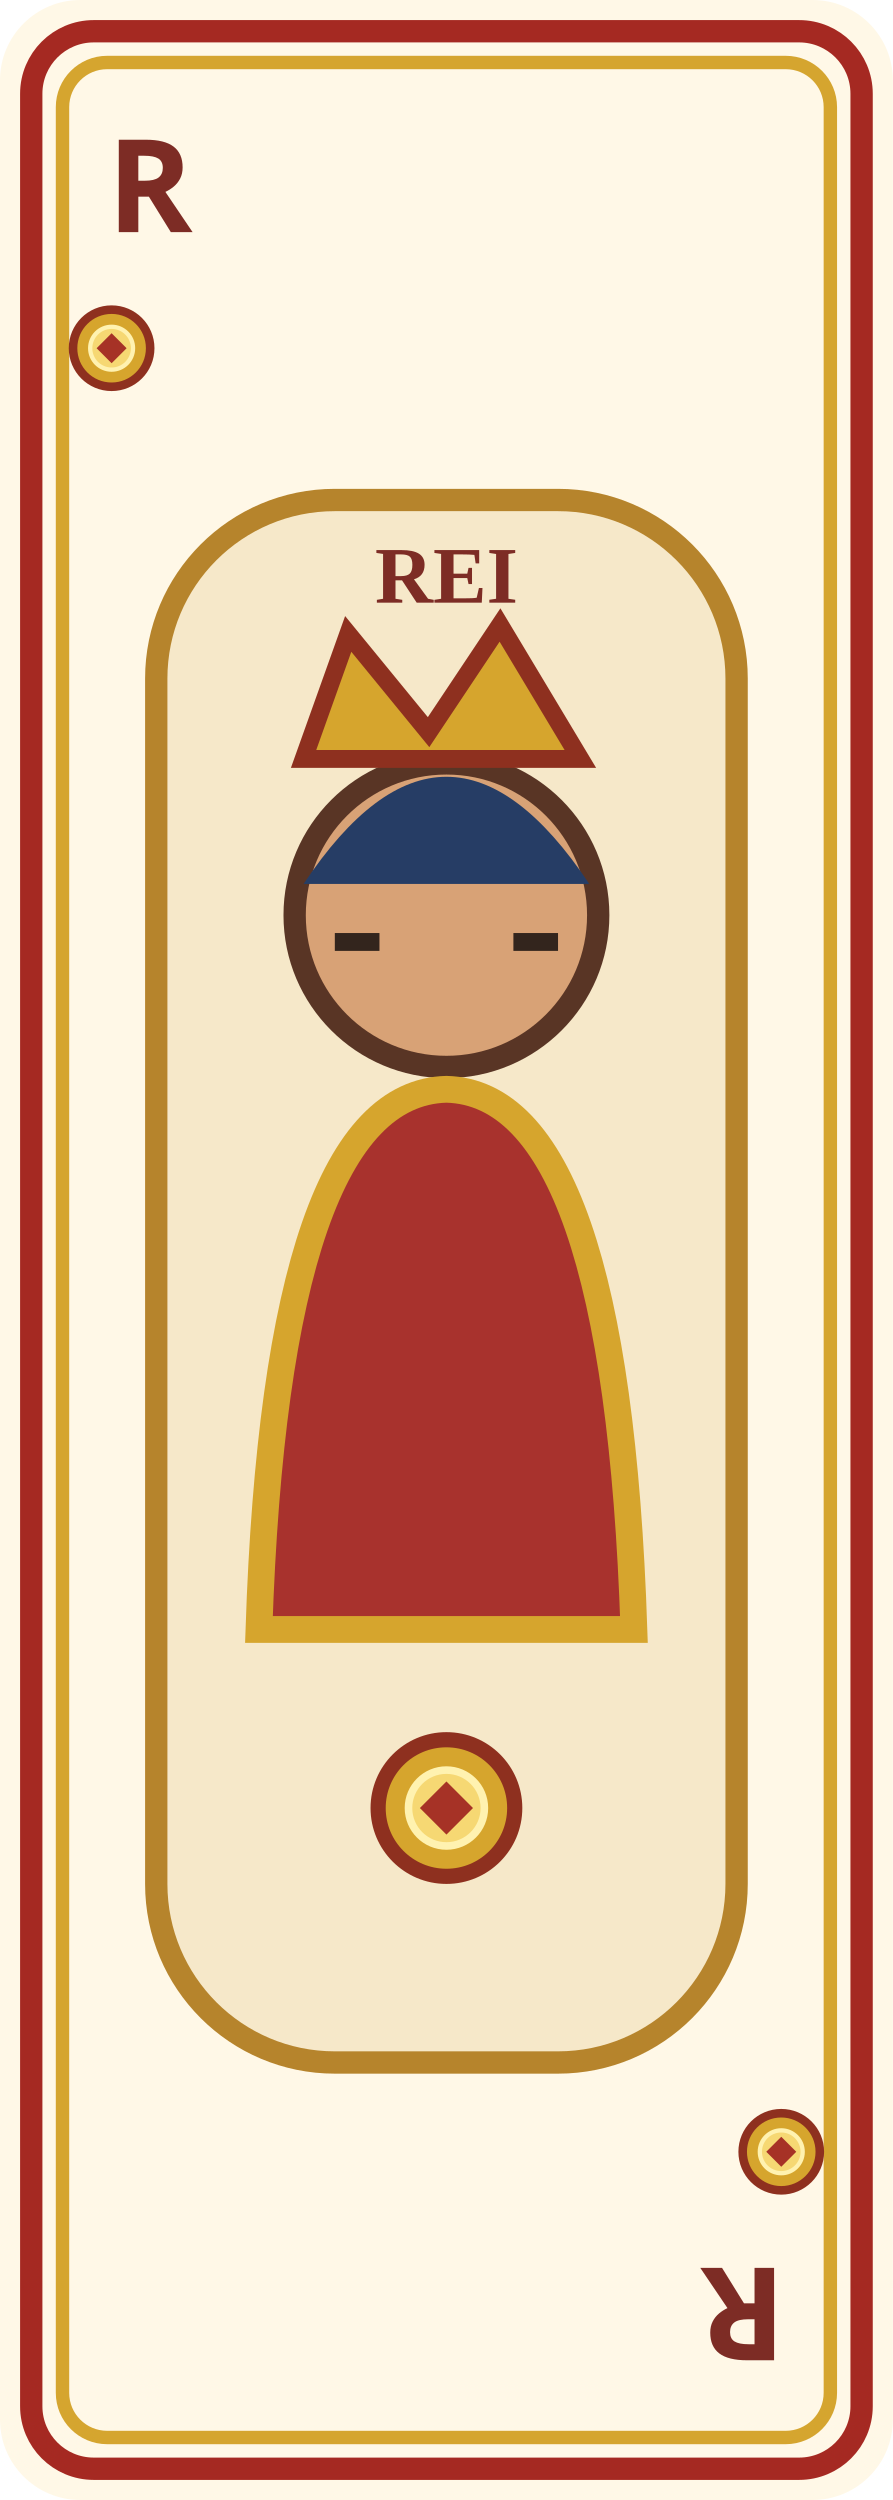
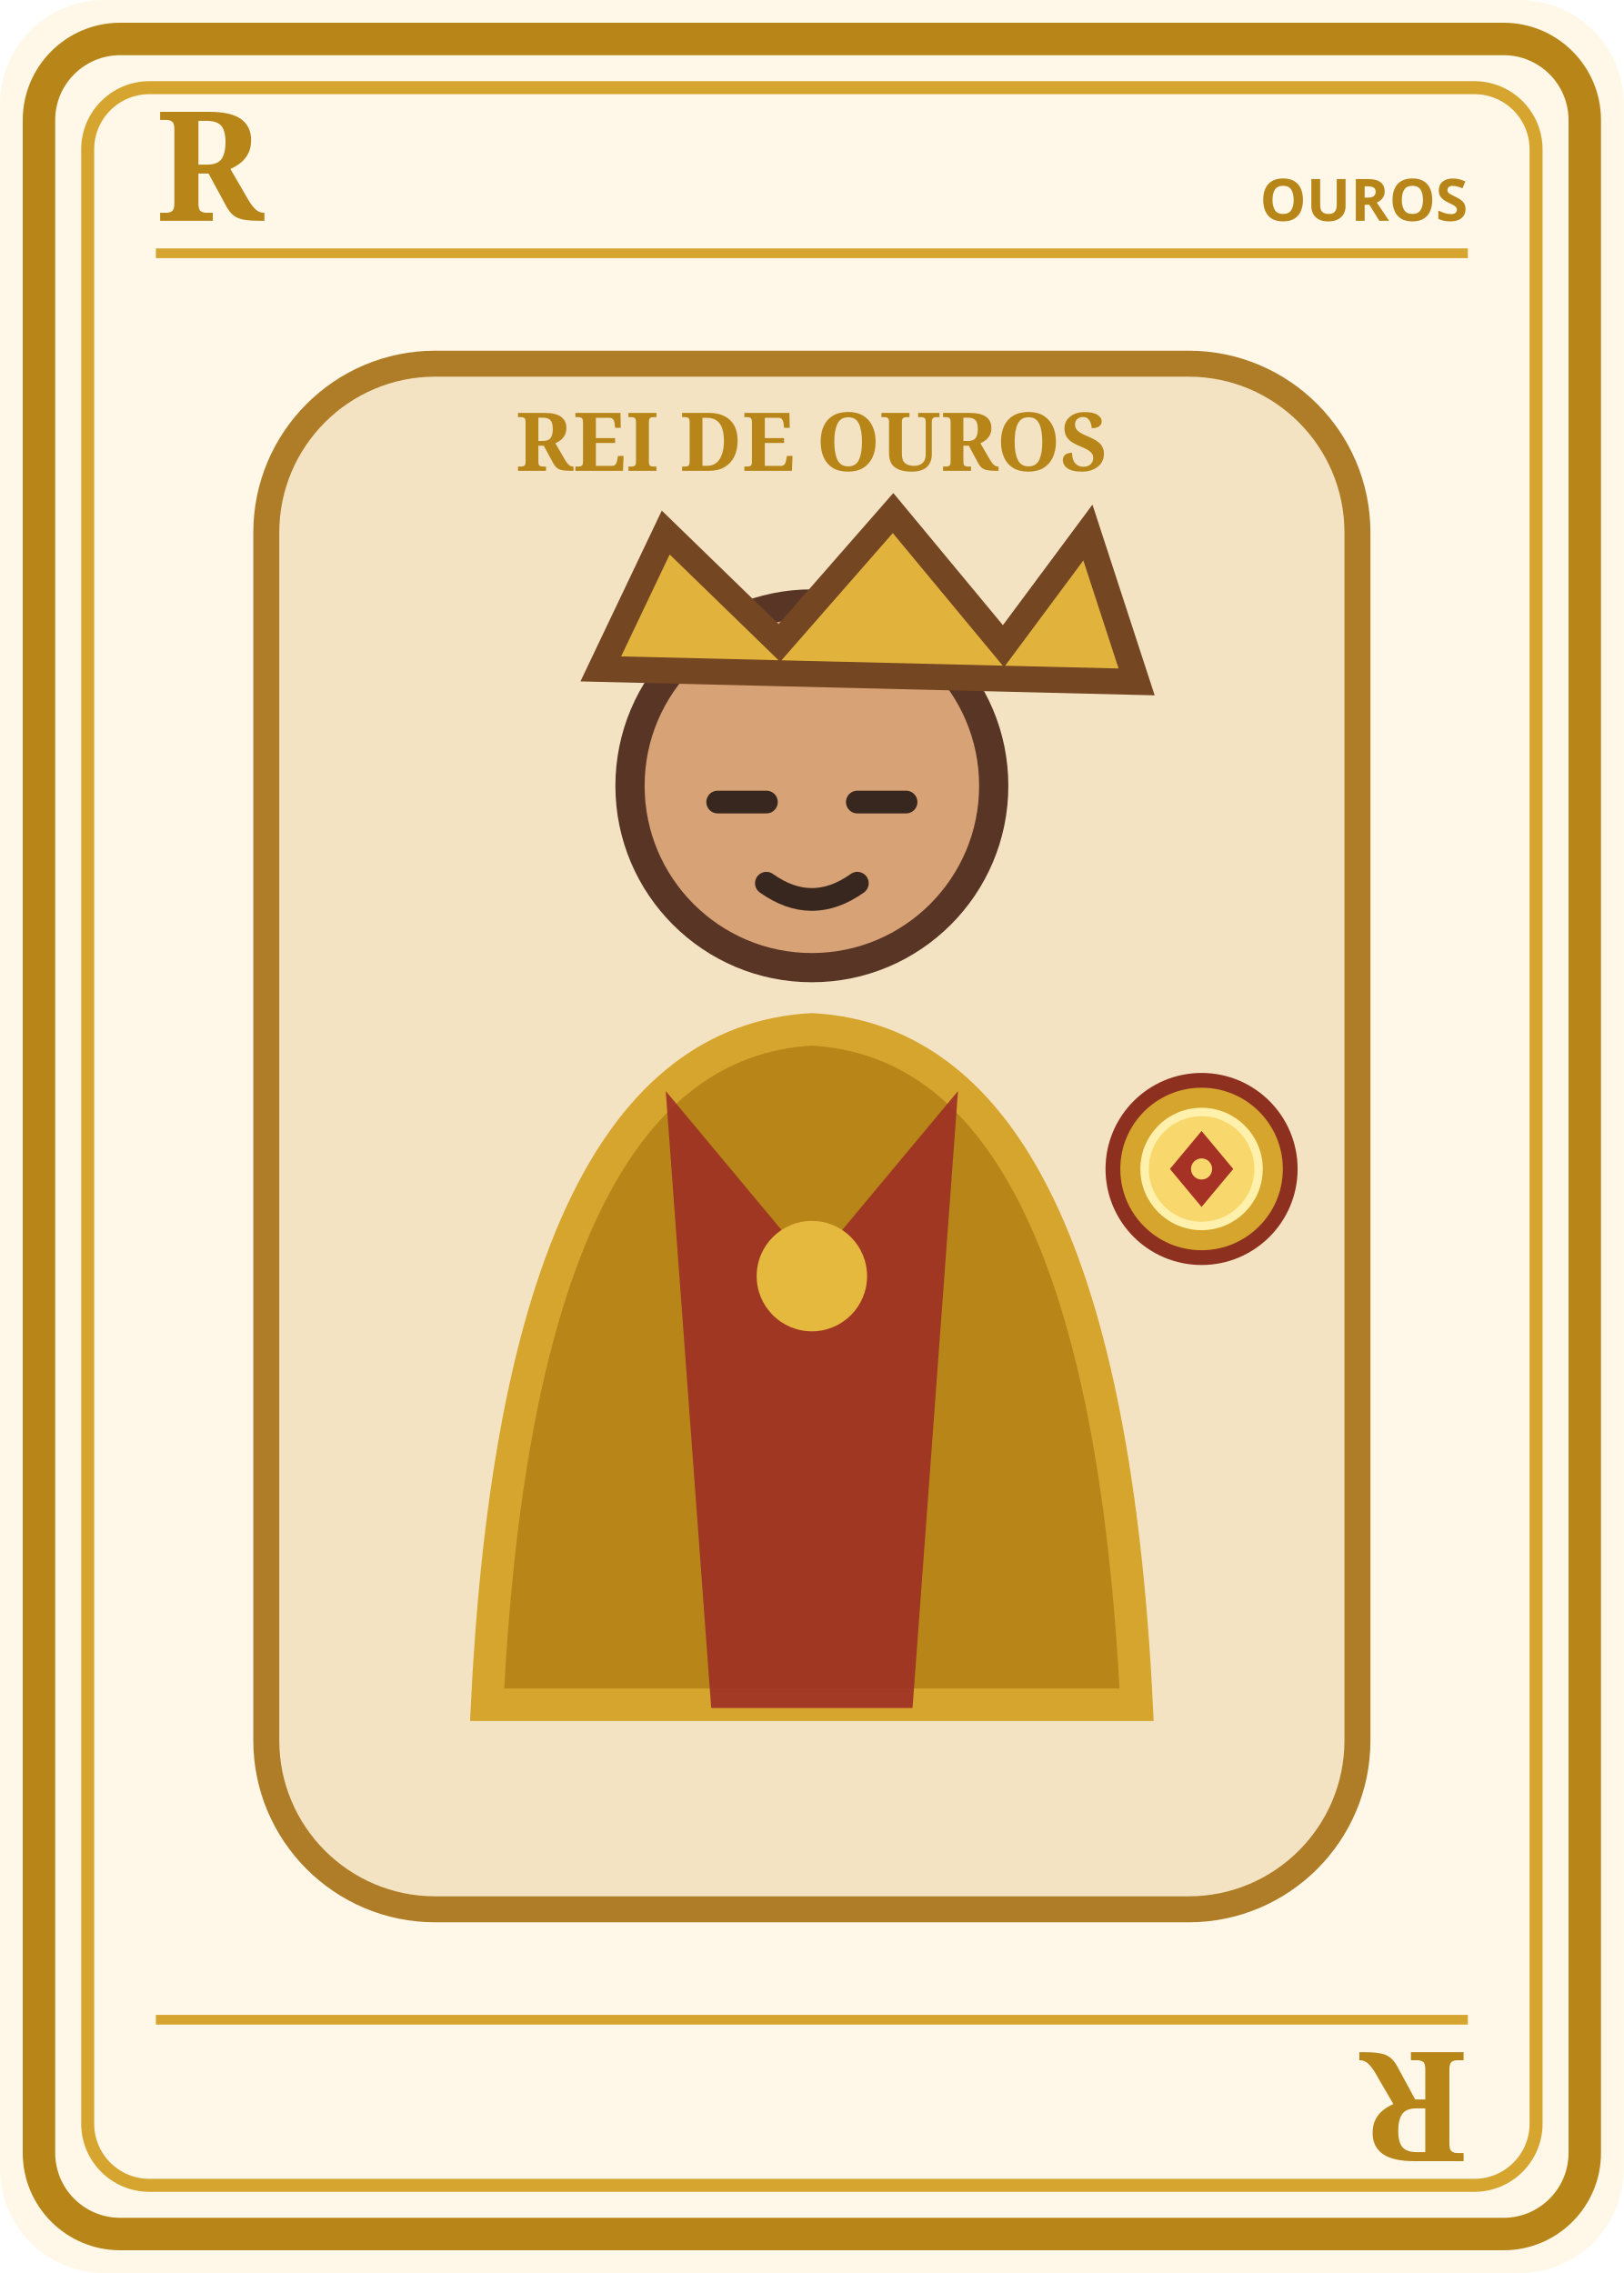
- <svg xmlns="http://www.w3.org/2000/svg" width="200" height="560" viewBox="0 0 200 560">
-   <rect width="200" height="560" rx="18" fill="#fff8e7" />
-   <rect x="7" y="7" width="186" height="546" rx="14" fill="none" stroke="#a52922" stroke-width="5" />
-   <rect x="14" y="14" width="172" height="532" rx="10" fill="none" stroke="#d5a52f" stroke-width="3" />
-   <text x="24" y="52" font-size="29" font-family="sans-serif" font-weight="bold" fill="#7d2c25">R</text>
-   <g transform="translate(25 78) scale(0.48)">
-     <circle r="18" fill="#d6a52d" stroke="#8e301f" stroke-width="4" />
-     <circle r="10" fill="#f6d873" stroke="#fff2b0" stroke-width="2" />
-     <path d="M-7 0L0-7 7 0 0 7Z" fill="#a63226" />
+ <svg xmlns="http://www.w3.org/2000/svg" width="500" height="700" viewBox="0 0 500 700">
+   <rect width="500" height="700" rx="32" fill="#fff8e8" />
+   <rect x="12" y="12" width="476" height="676" rx="25" fill="none" stroke="#b88618" stroke-width="10" />
+   <rect x="27" y="27" width="446" height="646" rx="19" fill="none" stroke="#d5a52f" stroke-width="4" />
+   <path d="M48 78H452M48 622H452" stroke="#d5a52f" stroke-width="3" />
+   <text x="48" y="68" font-size="47" font-family="serif" font-weight="bold" fill="#b88618">R</text>
+   <text x="452" y="68" text-anchor="end" font-size="18" font-family="sans-serif" font-weight="bold" fill="#b88618">OUROS</text>
+   <g transform="rotate(180 250 350)">
+     <text x="48" y="68" font-size="47" font-family="serif" font-weight="bold" fill="#b88618">R</text>
  </g>
-   <rect x="35" y="112" width="130" height="350" rx="40" fill="#f6e8c9" stroke="#b6842c" stroke-width="5" />
-   <text x="100" y="135" text-anchor="middle" font-size="18" font-weight="bold" fill="#7d2c25">REI</text>
-   <circle cx="100" cy="205" r="34" fill="#d8a276" stroke="#593525" stroke-width="5" />
-   <path d="M68 198Q100 150 132 198" fill="#263d65" />
-   <path d="M58 365Q62 245 100 244Q138 245 142 365Z" fill="#a8322d" stroke="#d6a52d" stroke-width="6" />
-   <path d="M75 211h10m30 0h10" stroke="#33251d" stroke-width="4" />
-   <path d="M68 170L78 142 96 164 112 140 130 170Z" fill="#d6a52d" stroke="#8e301f" stroke-width="4" />
-   <g transform="translate(100 405) scale(0.85)">
-     <circle r="18" fill="#d6a52d" stroke="#8e301f" stroke-width="4" />
-     <circle r="10" fill="#f6d873" stroke="#fff2b0" stroke-width="2" />
-     <path d="M-7 0L0-7 7 0 0 7Z" fill="#a63226" />
-   </g>
-   <g transform="rotate(180 100 280)">
-     <text x="24" y="52" font-size="29" font-family="sans-serif" font-weight="bold" fill="#7d2c25">R</text>
-     <g transform="translate(25 78) scale(0.48)">
-       <circle r="18" fill="#d6a52d" stroke="#8e301f" stroke-width="4" />
-       <circle r="10" fill="#f6d873" stroke="#fff2b0" stroke-width="2" />
-       <path d="M-7 0L0-7 7 0 0 7Z" fill="#a63226" />
-     </g>
+   <rect x="82" y="112" width="336" height="476" rx="52" fill="#f3e3c2" stroke="#af7d27" stroke-width="8" />
+   <text x="250" y="145" text-anchor="middle" font-size="25" font-family="serif" font-weight="bold" fill="#b88618">REI DE OUROS</text>
+   <circle cx="250" cy="242" r="56" fill="#d7a276" stroke="#593525" stroke-width="9" />
+   <path d="M185 206L205 164L240 198L275 158L309 199L335 164L350 210Z" fill="#e2b33c" stroke="#754622" stroke-width="8" />
+   <path d="M221 247h15m28 0h15M236 272Q250 282 264 272" fill="none" stroke="#38271e" stroke-width="7" stroke-linecap="round" />
+   <path d="M150 525Q160 322 250 317Q340 322 350 525Z" fill="#b88618" stroke="#d6a52d" stroke-width="10" />
+   <path d="M205 336L250 390L295 336L281 526H219Z" fill="#9c2f25" opacity=".9" />
+   <circle cx="250" cy="393" r="17" fill="#e5b83e" />
+   <g transform="translate(370 360) scale(0.65)">
+     <circle r="42" fill="#d6a52d" stroke="#8e301f" stroke-width="7" />
+     <circle r="27" fill="#f8d86c" stroke="#fff1ab" stroke-width="4" />
+     <path d="M-15 0L0-18 15 0 0 18Z" fill="#a63226" />
+     <circle r="5" fill="#f8d86c" />
  </g>
</svg>
